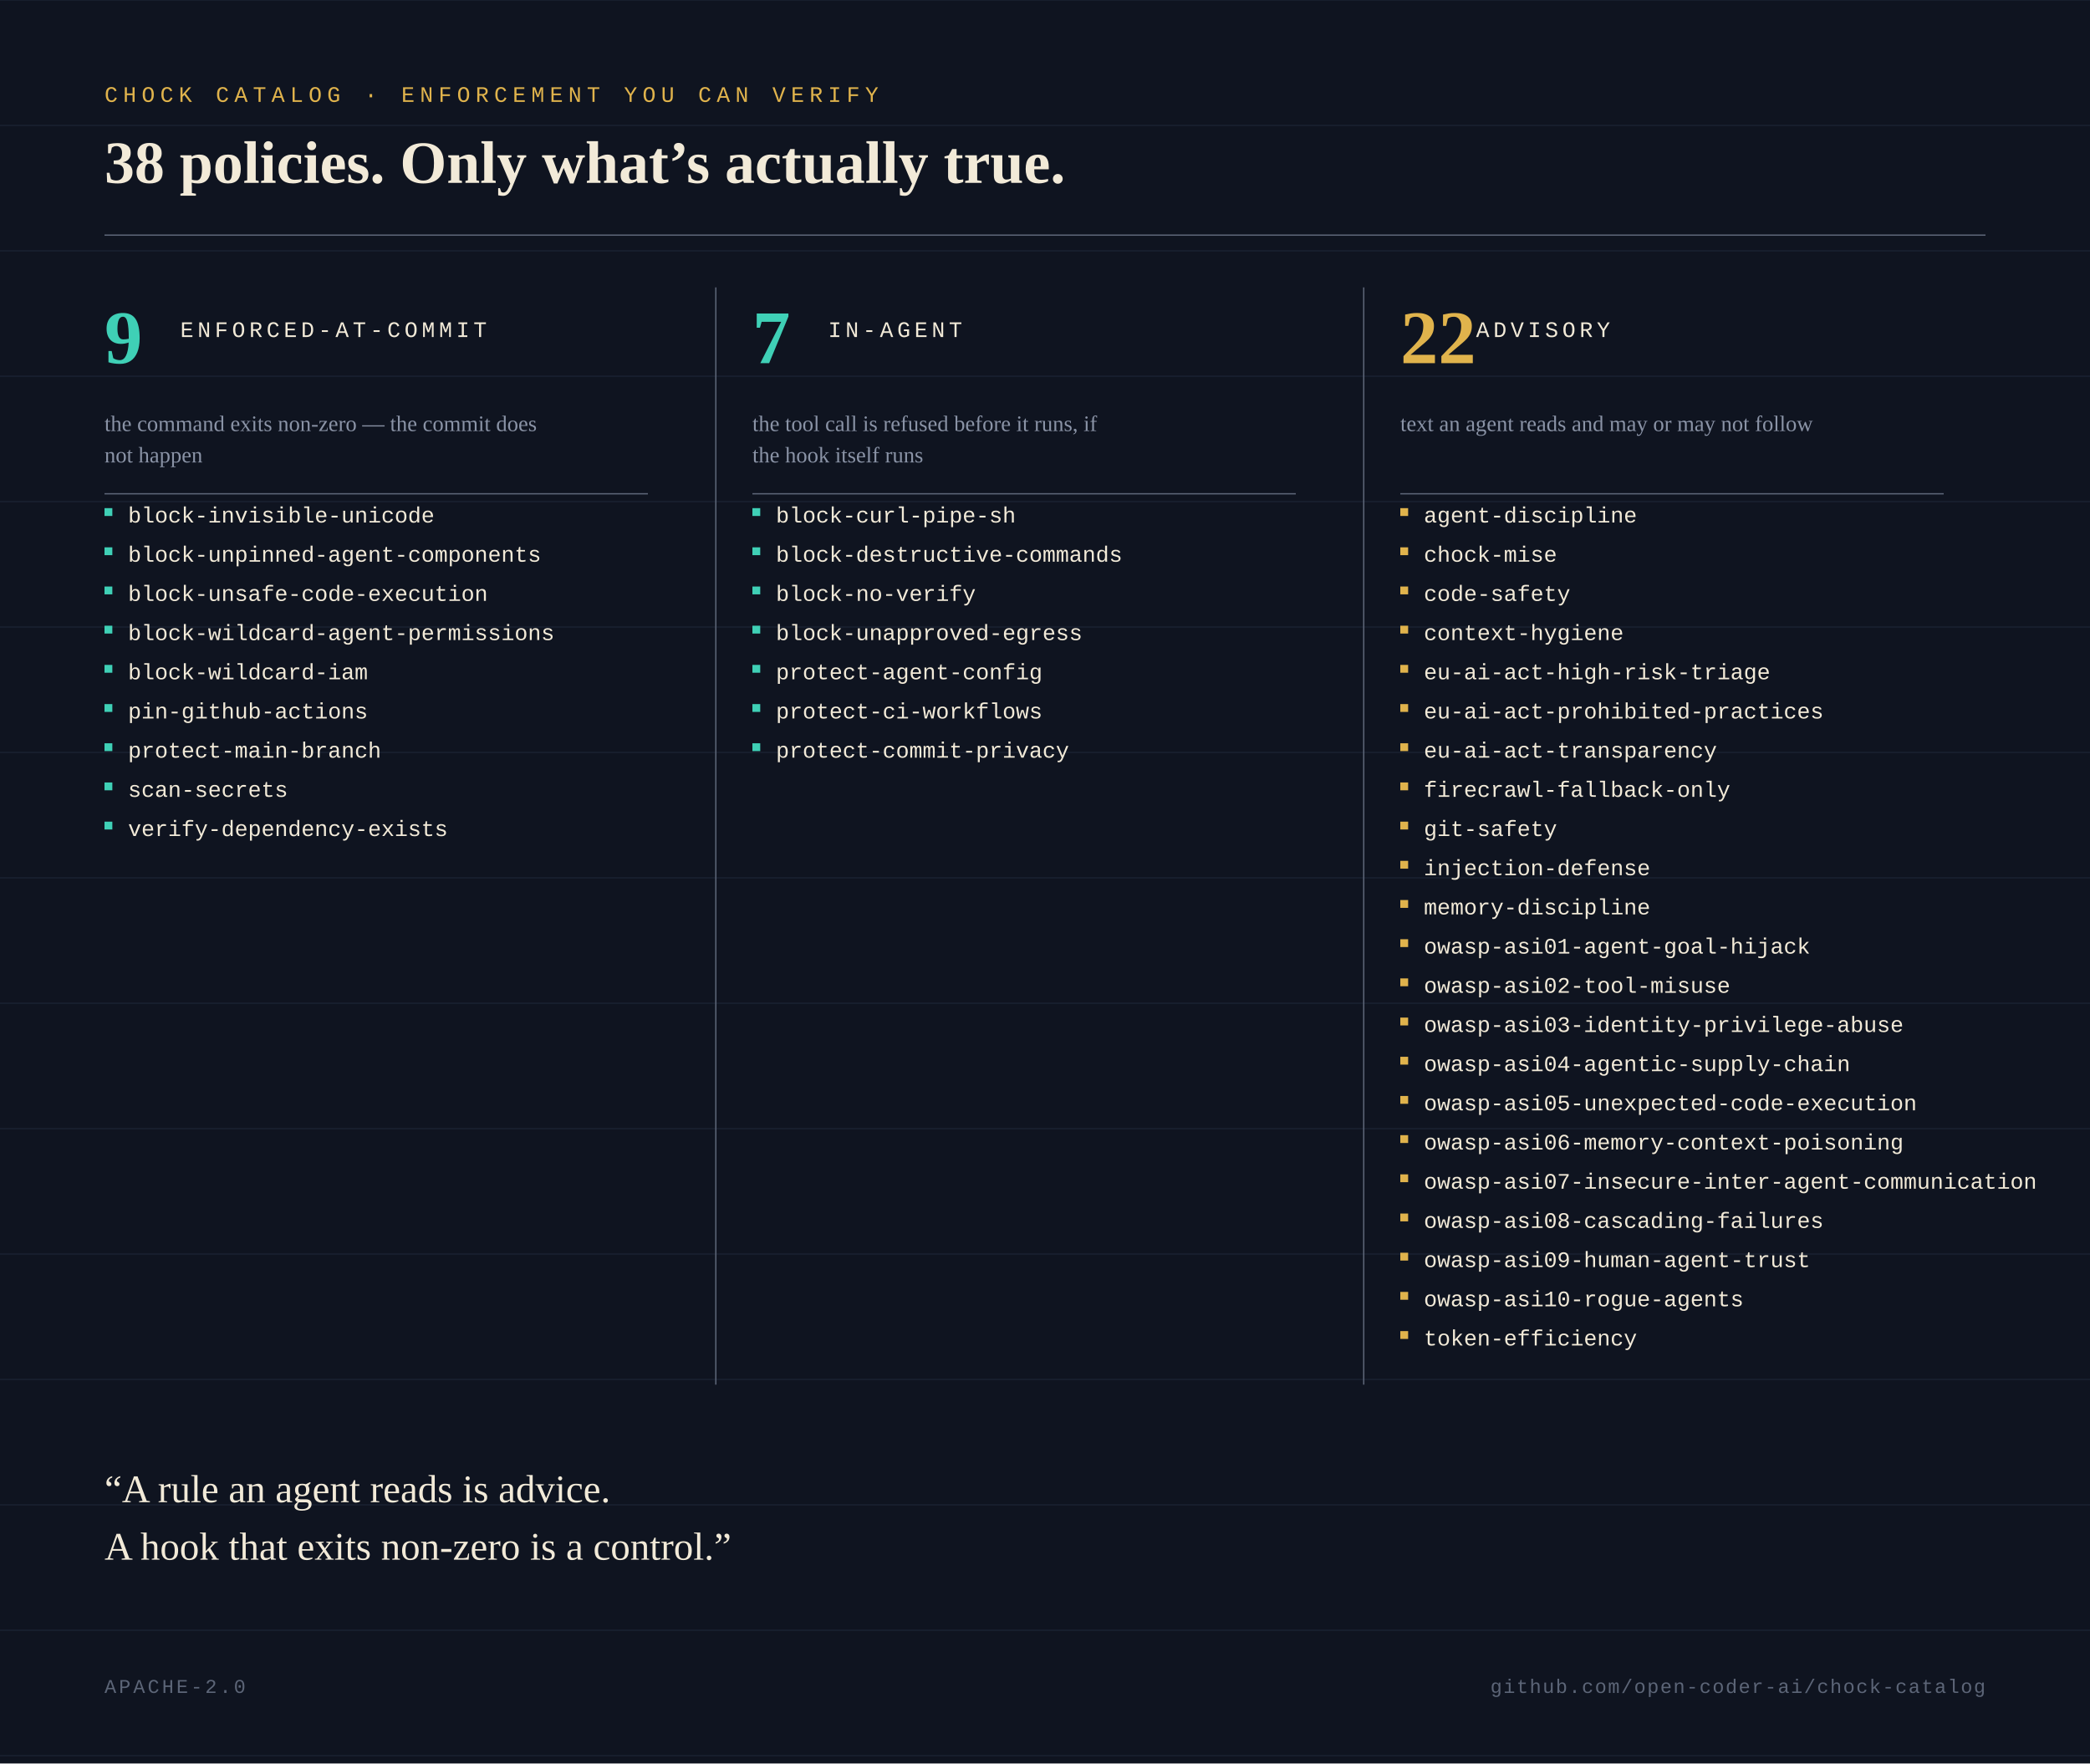
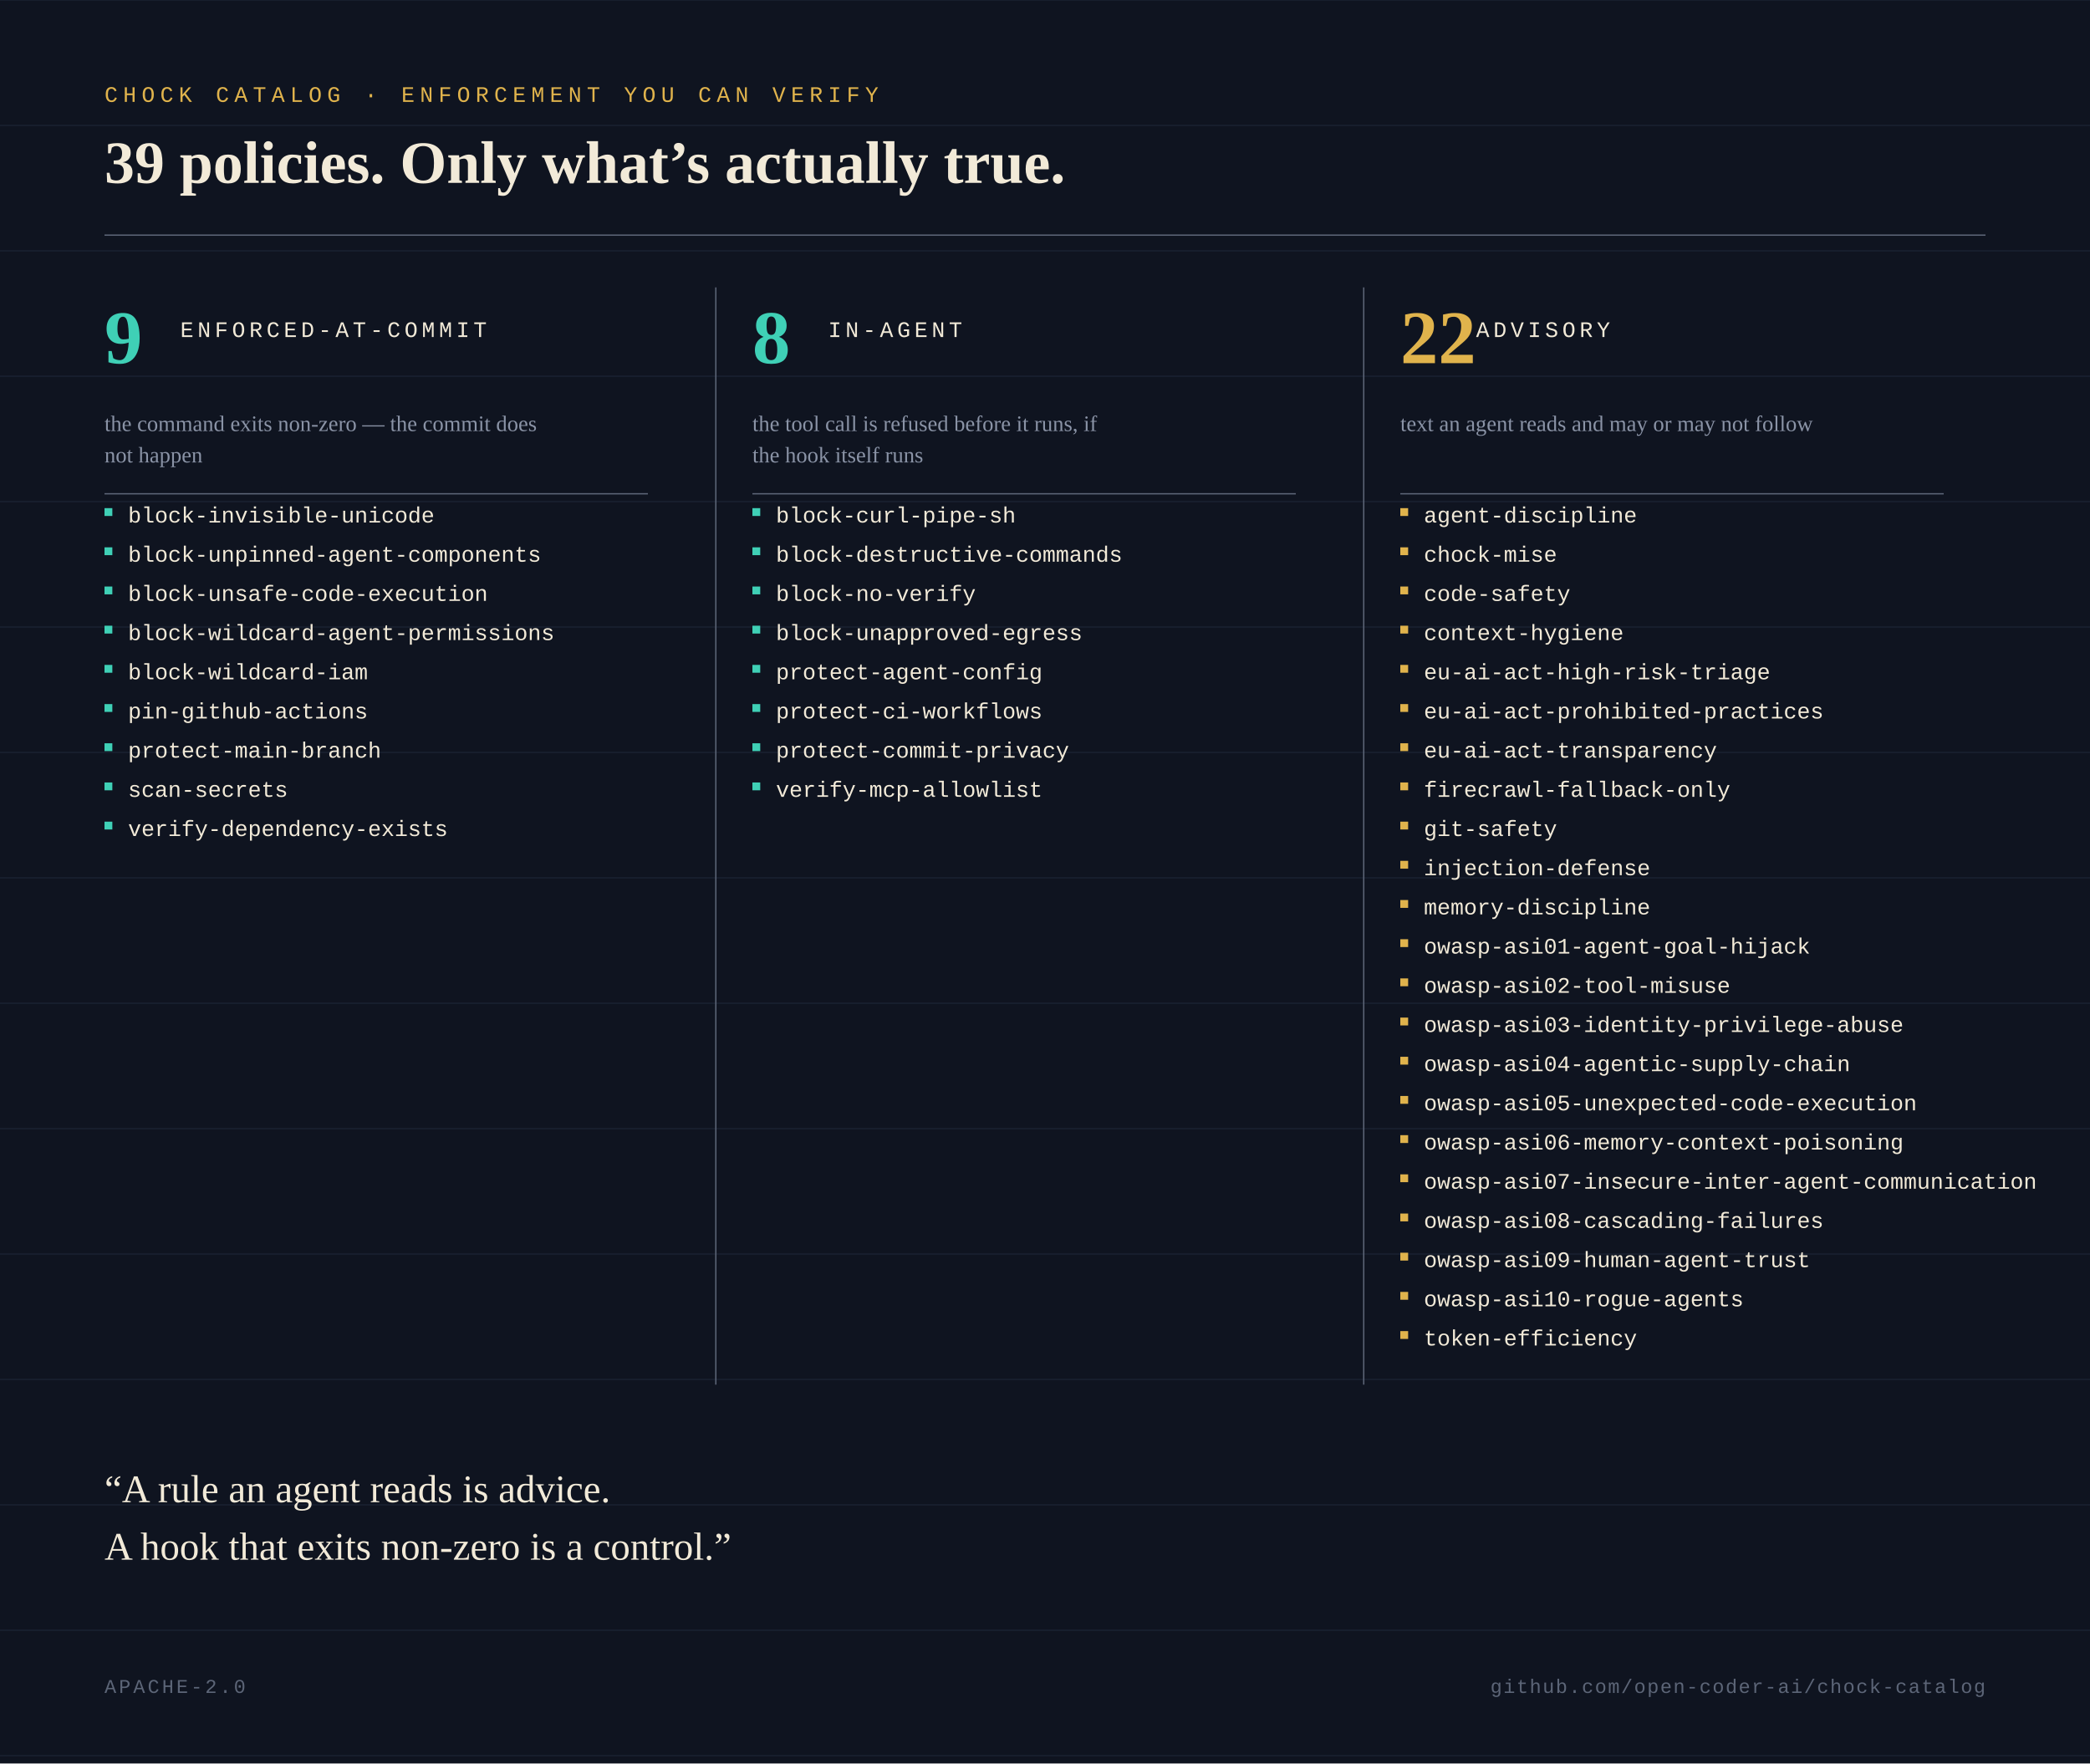
- <svg xmlns="http://www.w3.org/2000/svg" viewBox="0 0 1600 1350" width="1600" height="1350" role="img" aria-label="38 policies: 9 enforced-at-commit, 7 in-agent, 22 advisory">
+ <svg xmlns="http://www.w3.org/2000/svg" viewBox="0 0 1600 1350" width="1600" height="1350" role="img" aria-label="39 policies: 9 enforced-at-commit, 8 in-agent, 22 advisory">
  <rect width="1600" height="1350" fill="#0f1420" />
  <line x1="0" y1="0" x2="1600" y2="0" stroke="#1a2130" stroke-width="1" />
  <line x1="0" y1="96" x2="1600" y2="96" stroke="#1a2130" stroke-width="1" />
  <line x1="0" y1="192" x2="1600" y2="192" stroke="#1a2130" stroke-width="1" />
  <line x1="0" y1="288" x2="1600" y2="288" stroke="#1a2130" stroke-width="1" />
  <line x1="0" y1="384" x2="1600" y2="384" stroke="#1a2130" stroke-width="1" />
  <line x1="0" y1="480" x2="1600" y2="480" stroke="#1a2130" stroke-width="1" />
  <line x1="0" y1="576" x2="1600" y2="576" stroke="#1a2130" stroke-width="1" />
  <line x1="0" y1="672" x2="1600" y2="672" stroke="#1a2130" stroke-width="1" />
  <line x1="0" y1="768" x2="1600" y2="768" stroke="#1a2130" stroke-width="1" />
  <line x1="0" y1="864" x2="1600" y2="864" stroke="#1a2130" stroke-width="1" />
  <line x1="0" y1="960" x2="1600" y2="960" stroke="#1a2130" stroke-width="1" />
  <line x1="0" y1="1056" x2="1600" y2="1056" stroke="#1a2130" stroke-width="1" />
  <line x1="0" y1="1152" x2="1600" y2="1152" stroke="#1a2130" stroke-width="1" />
  <line x1="0" y1="1248" x2="1600" y2="1248" stroke="#1a2130" stroke-width="1" />
  <line x1="0" y1="1344" x2="1600" y2="1344" stroke="#1a2130" stroke-width="1" />
  <text x="80" y="78" font-family="'Cascadia Code', Consolas, 'Courier New', monospace" font-size="17" letter-spacing="4" fill="#e0b34c">CHOCK CATALOG · ENFORCEMENT YOU CAN VERIFY</text>
-   <text x="80" y="140" font-family="Georgia, 'Times New Roman', serif" font-size="46" font-weight="bold" fill="#f2ead8">38 policies. Only what’s actually true.</text>
+   <text x="80" y="140" font-family="Georgia, 'Times New Roman', serif" font-size="46" font-weight="bold" fill="#f2ead8">39 policies. Only what’s actually true.</text>
  <line x1="80" y1="180" x2="1520" y2="180" stroke="#5c6577" stroke-width="1" />
  <text x="80" y="278" font-family="Georgia, 'Times New Roman', serif" font-size="58" font-weight="bold" fill="#3fd0b6">9</text>
  <text x="138" y="258" font-family="'Cascadia Code', Consolas, 'Courier New', monospace" font-size="17" letter-spacing="3" fill="#f2ead8">ENFORCED-AT-COMMIT</text>
  <text x="80" y="330" font-family="Georgia, 'Times New Roman', serif" font-size="17" fill="#8a93a6">the command exits non-zero — the commit does</text>
  <text x="80" y="354" font-family="Georgia, 'Times New Roman', serif" font-size="17" fill="#8a93a6">not happen</text>
  <line x1="80" y1="378" x2="496" y2="378" stroke="#5c6577" stroke-width="1" />
  <rect x="80" y="389" width="6" height="6" fill="#3fd0b6" />
  <text x="98" y="400" font-family="'Cascadia Code', Consolas, 'Courier New', monospace" font-size="17" fill="#f2ead8">block-invisible-unicode</text>
  <rect x="80" y="419" width="6" height="6" fill="#3fd0b6" />
  <text x="98" y="430" font-family="'Cascadia Code', Consolas, 'Courier New', monospace" font-size="17" fill="#f2ead8">block-unpinned-agent-components</text>
  <rect x="80" y="449" width="6" height="6" fill="#3fd0b6" />
  <text x="98" y="460" font-family="'Cascadia Code', Consolas, 'Courier New', monospace" font-size="17" fill="#f2ead8">block-unsafe-code-execution</text>
  <rect x="80" y="479" width="6" height="6" fill="#3fd0b6" />
  <text x="98" y="490" font-family="'Cascadia Code', Consolas, 'Courier New', monospace" font-size="17" fill="#f2ead8">block-wildcard-agent-permissions</text>
  <rect x="80" y="509" width="6" height="6" fill="#3fd0b6" />
  <text x="98" y="520" font-family="'Cascadia Code', Consolas, 'Courier New', monospace" font-size="17" fill="#f2ead8">block-wildcard-iam</text>
  <rect x="80" y="539" width="6" height="6" fill="#3fd0b6" />
  <text x="98" y="550" font-family="'Cascadia Code', Consolas, 'Courier New', monospace" font-size="17" fill="#f2ead8">pin-github-actions</text>
  <rect x="80" y="569" width="6" height="6" fill="#3fd0b6" />
  <text x="98" y="580" font-family="'Cascadia Code', Consolas, 'Courier New', monospace" font-size="17" fill="#f2ead8">protect-main-branch</text>
  <rect x="80" y="599" width="6" height="6" fill="#3fd0b6" />
  <text x="98" y="610" font-family="'Cascadia Code', Consolas, 'Courier New', monospace" font-size="17" fill="#f2ead8">scan-secrets</text>
  <rect x="80" y="629" width="6" height="6" fill="#3fd0b6" />
  <text x="98" y="640" font-family="'Cascadia Code', Consolas, 'Courier New', monospace" font-size="17" fill="#f2ead8">verify-dependency-exists</text>
  <line x1="548" y1="220" x2="548" y2="1060" stroke="#5c6577" stroke-width="1" />
-   <text x="576" y="278" font-family="Georgia, 'Times New Roman', serif" font-size="58" font-weight="bold" fill="#3fd0b6">7</text>
+   <text x="576" y="278" font-family="Georgia, 'Times New Roman', serif" font-size="58" font-weight="bold" fill="#3fd0b6">8</text>
  <text x="634" y="258" font-family="'Cascadia Code', Consolas, 'Courier New', monospace" font-size="17" letter-spacing="3" fill="#f2ead8">IN-AGENT</text>
  <text x="576" y="330" font-family="Georgia, 'Times New Roman', serif" font-size="17" fill="#8a93a6">the tool call is refused before it runs, if</text>
  <text x="576" y="354" font-family="Georgia, 'Times New Roman', serif" font-size="17" fill="#8a93a6">the hook itself runs</text>
  <line x1="576" y1="378" x2="992" y2="378" stroke="#5c6577" stroke-width="1" />
  <rect x="576" y="389" width="6" height="6" fill="#3fd0b6" />
  <text x="594" y="400" font-family="'Cascadia Code', Consolas, 'Courier New', monospace" font-size="17" fill="#f2ead8">block-curl-pipe-sh</text>
  <rect x="576" y="419" width="6" height="6" fill="#3fd0b6" />
  <text x="594" y="430" font-family="'Cascadia Code', Consolas, 'Courier New', monospace" font-size="17" fill="#f2ead8">block-destructive-commands</text>
  <rect x="576" y="449" width="6" height="6" fill="#3fd0b6" />
  <text x="594" y="460" font-family="'Cascadia Code', Consolas, 'Courier New', monospace" font-size="17" fill="#f2ead8">block-no-verify</text>
  <rect x="576" y="479" width="6" height="6" fill="#3fd0b6" />
  <text x="594" y="490" font-family="'Cascadia Code', Consolas, 'Courier New', monospace" font-size="17" fill="#f2ead8">block-unapproved-egress</text>
  <rect x="576" y="509" width="6" height="6" fill="#3fd0b6" />
  <text x="594" y="520" font-family="'Cascadia Code', Consolas, 'Courier New', monospace" font-size="17" fill="#f2ead8">protect-agent-config</text>
  <rect x="576" y="539" width="6" height="6" fill="#3fd0b6" />
  <text x="594" y="550" font-family="'Cascadia Code', Consolas, 'Courier New', monospace" font-size="17" fill="#f2ead8">protect-ci-workflows</text>
  <rect x="576" y="569" width="6" height="6" fill="#3fd0b6" />
  <text x="594" y="580" font-family="'Cascadia Code', Consolas, 'Courier New', monospace" font-size="17" fill="#f2ead8">protect-commit-privacy</text>
+   <rect x="576" y="599" width="6" height="6" fill="#3fd0b6" />
+   <text x="594" y="610" font-family="'Cascadia Code', Consolas, 'Courier New', monospace" font-size="17" fill="#f2ead8">verify-mcp-allowlist</text>
  <line x1="1044" y1="220" x2="1044" y2="1060" stroke="#5c6577" stroke-width="1" />
  <text x="1072" y="278" font-family="Georgia, 'Times New Roman', serif" font-size="58" font-weight="bold" fill="#e0b34c">22</text>
  <text x="1130" y="258" font-family="'Cascadia Code', Consolas, 'Courier New', monospace" font-size="17" letter-spacing="3" fill="#f2ead8">ADVISORY</text>
  <text x="1072" y="330" font-family="Georgia, 'Times New Roman', serif" font-size="17" fill="#8a93a6">text an agent reads and may or may not follow</text>
  <line x1="1072" y1="378" x2="1488" y2="378" stroke="#5c6577" stroke-width="1" />
  <rect x="1072" y="389" width="6" height="6" fill="#e0b34c" />
  <text x="1090" y="400" font-family="'Cascadia Code', Consolas, 'Courier New', monospace" font-size="17" fill="#f2ead8">agent-discipline</text>
  <rect x="1072" y="419" width="6" height="6" fill="#e0b34c" />
  <text x="1090" y="430" font-family="'Cascadia Code', Consolas, 'Courier New', monospace" font-size="17" fill="#f2ead8">chock-mise</text>
  <rect x="1072" y="449" width="6" height="6" fill="#e0b34c" />
  <text x="1090" y="460" font-family="'Cascadia Code', Consolas, 'Courier New', monospace" font-size="17" fill="#f2ead8">code-safety</text>
  <rect x="1072" y="479" width="6" height="6" fill="#e0b34c" />
  <text x="1090" y="490" font-family="'Cascadia Code', Consolas, 'Courier New', monospace" font-size="17" fill="#f2ead8">context-hygiene</text>
  <rect x="1072" y="509" width="6" height="6" fill="#e0b34c" />
  <text x="1090" y="520" font-family="'Cascadia Code', Consolas, 'Courier New', monospace" font-size="17" fill="#f2ead8">eu-ai-act-high-risk-triage</text>
  <rect x="1072" y="539" width="6" height="6" fill="#e0b34c" />
  <text x="1090" y="550" font-family="'Cascadia Code', Consolas, 'Courier New', monospace" font-size="17" fill="#f2ead8">eu-ai-act-prohibited-practices</text>
  <rect x="1072" y="569" width="6" height="6" fill="#e0b34c" />
  <text x="1090" y="580" font-family="'Cascadia Code', Consolas, 'Courier New', monospace" font-size="17" fill="#f2ead8">eu-ai-act-transparency</text>
  <rect x="1072" y="599" width="6" height="6" fill="#e0b34c" />
  <text x="1090" y="610" font-family="'Cascadia Code', Consolas, 'Courier New', monospace" font-size="17" fill="#f2ead8">firecrawl-fallback-only</text>
  <rect x="1072" y="629" width="6" height="6" fill="#e0b34c" />
  <text x="1090" y="640" font-family="'Cascadia Code', Consolas, 'Courier New', monospace" font-size="17" fill="#f2ead8">git-safety</text>
  <rect x="1072" y="659" width="6" height="6" fill="#e0b34c" />
  <text x="1090" y="670" font-family="'Cascadia Code', Consolas, 'Courier New', monospace" font-size="17" fill="#f2ead8">injection-defense</text>
  <rect x="1072" y="689" width="6" height="6" fill="#e0b34c" />
  <text x="1090" y="700" font-family="'Cascadia Code', Consolas, 'Courier New', monospace" font-size="17" fill="#f2ead8">memory-discipline</text>
  <rect x="1072" y="719" width="6" height="6" fill="#e0b34c" />
  <text x="1090" y="730" font-family="'Cascadia Code', Consolas, 'Courier New', monospace" font-size="17" fill="#f2ead8">owasp-asi01-agent-goal-hijack</text>
  <rect x="1072" y="749" width="6" height="6" fill="#e0b34c" />
  <text x="1090" y="760" font-family="'Cascadia Code', Consolas, 'Courier New', monospace" font-size="17" fill="#f2ead8">owasp-asi02-tool-misuse</text>
  <rect x="1072" y="779" width="6" height="6" fill="#e0b34c" />
  <text x="1090" y="790" font-family="'Cascadia Code', Consolas, 'Courier New', monospace" font-size="17" fill="#f2ead8">owasp-asi03-identity-privilege-abuse</text>
  <rect x="1072" y="809" width="6" height="6" fill="#e0b34c" />
  <text x="1090" y="820" font-family="'Cascadia Code', Consolas, 'Courier New', monospace" font-size="17" fill="#f2ead8">owasp-asi04-agentic-supply-chain</text>
  <rect x="1072" y="839" width="6" height="6" fill="#e0b34c" />
  <text x="1090" y="850" font-family="'Cascadia Code', Consolas, 'Courier New', monospace" font-size="17" fill="#f2ead8">owasp-asi05-unexpected-code-execution</text>
  <rect x="1072" y="869" width="6" height="6" fill="#e0b34c" />
  <text x="1090" y="880" font-family="'Cascadia Code', Consolas, 'Courier New', monospace" font-size="17" fill="#f2ead8">owasp-asi06-memory-context-poisoning</text>
  <rect x="1072" y="899" width="6" height="6" fill="#e0b34c" />
  <text x="1090" y="910" font-family="'Cascadia Code', Consolas, 'Courier New', monospace" font-size="17" fill="#f2ead8">owasp-asi07-insecure-inter-agent-communication</text>
  <rect x="1072" y="929" width="6" height="6" fill="#e0b34c" />
  <text x="1090" y="940" font-family="'Cascadia Code', Consolas, 'Courier New', monospace" font-size="17" fill="#f2ead8">owasp-asi08-cascading-failures</text>
  <rect x="1072" y="959" width="6" height="6" fill="#e0b34c" />
  <text x="1090" y="970" font-family="'Cascadia Code', Consolas, 'Courier New', monospace" font-size="17" fill="#f2ead8">owasp-asi09-human-agent-trust</text>
  <rect x="1072" y="989" width="6" height="6" fill="#e0b34c" />
  <text x="1090" y="1000" font-family="'Cascadia Code', Consolas, 'Courier New', monospace" font-size="17" fill="#f2ead8">owasp-asi10-rogue-agents</text>
  <rect x="1072" y="1019" width="6" height="6" fill="#e0b34c" />
  <text x="1090" y="1030" font-family="'Cascadia Code', Consolas, 'Courier New', monospace" font-size="17" fill="#f2ead8">token-efficiency</text>
  <text x="80" y="1150" font-family="Georgia, 'Times New Roman', serif" font-size="30" fill="#f2ead8">“A rule an agent reads is advice.</text>
  <text x="80" y="1194" font-family="Georgia, 'Times New Roman', serif" font-size="30" fill="#f2ead8">A hook that exits non-zero is a control.”</text>
  <text x="80" y="1296" font-family="'Cascadia Code', Consolas, 'Courier New', monospace" font-size="15" letter-spacing="2" fill="#5c6577">APACHE-2.0</text>
  <text x="1520" y="1296" text-anchor="end" font-family="'Cascadia Code', Consolas, 'Courier New', monospace" font-size="15" letter-spacing="1" fill="#5c6577">github.com/open-coder-ai/chock-catalog</text>
</svg>
